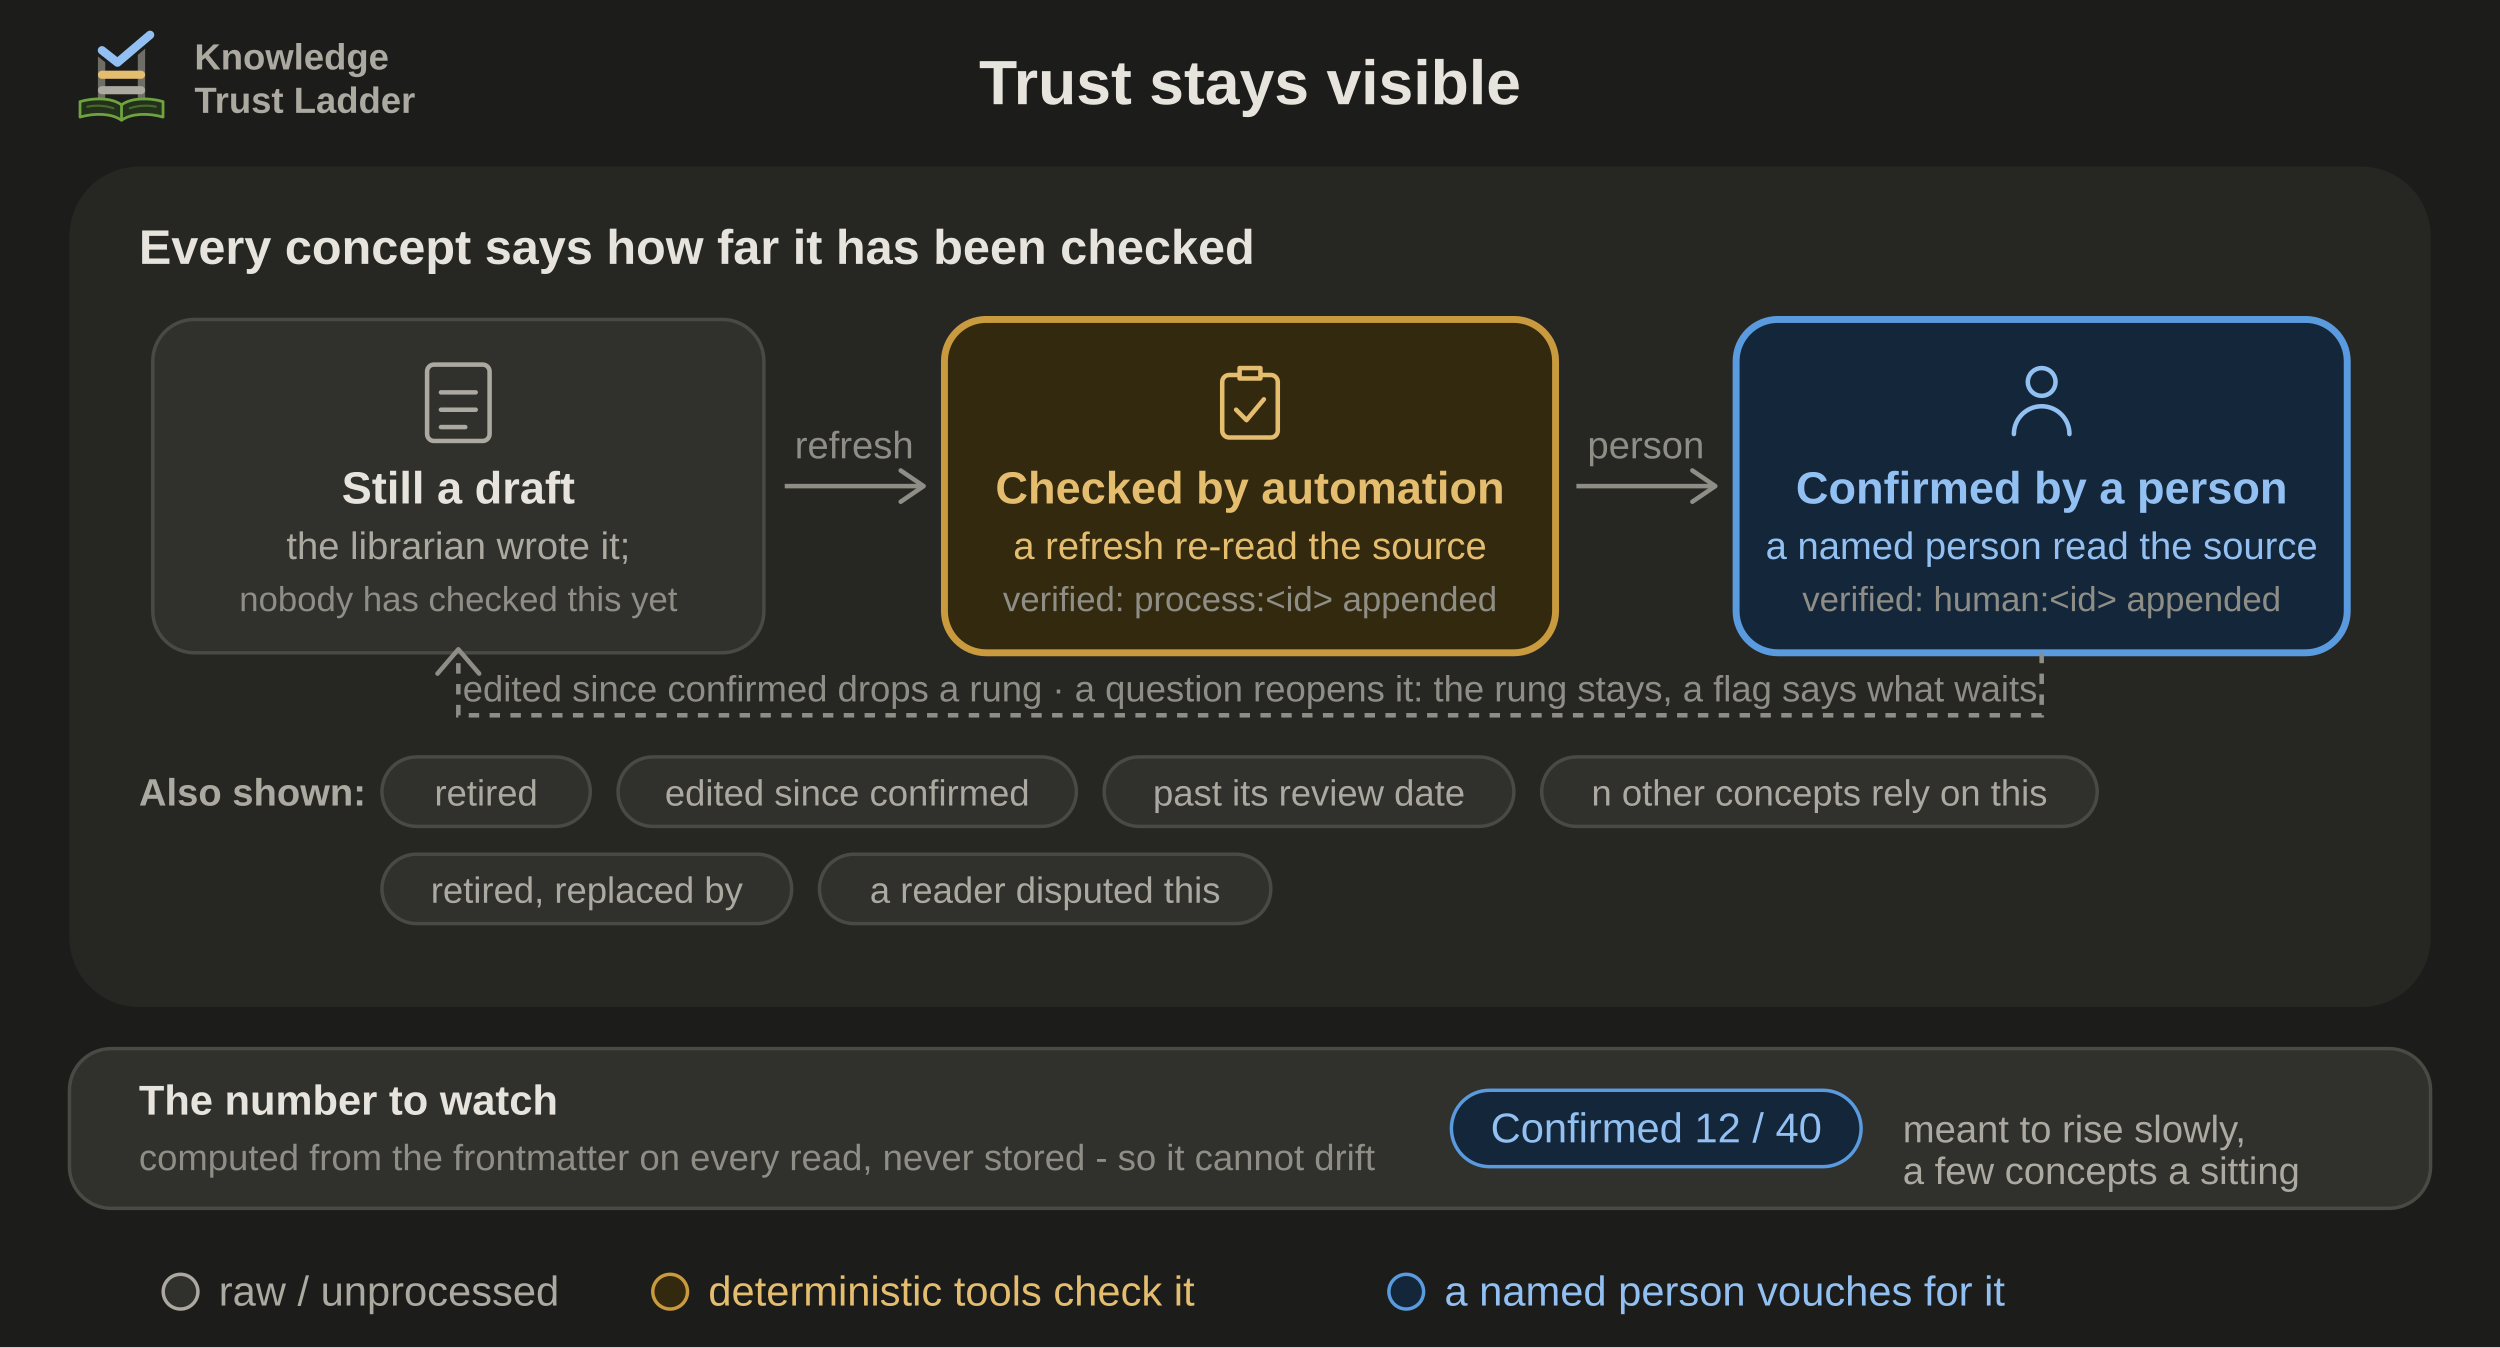
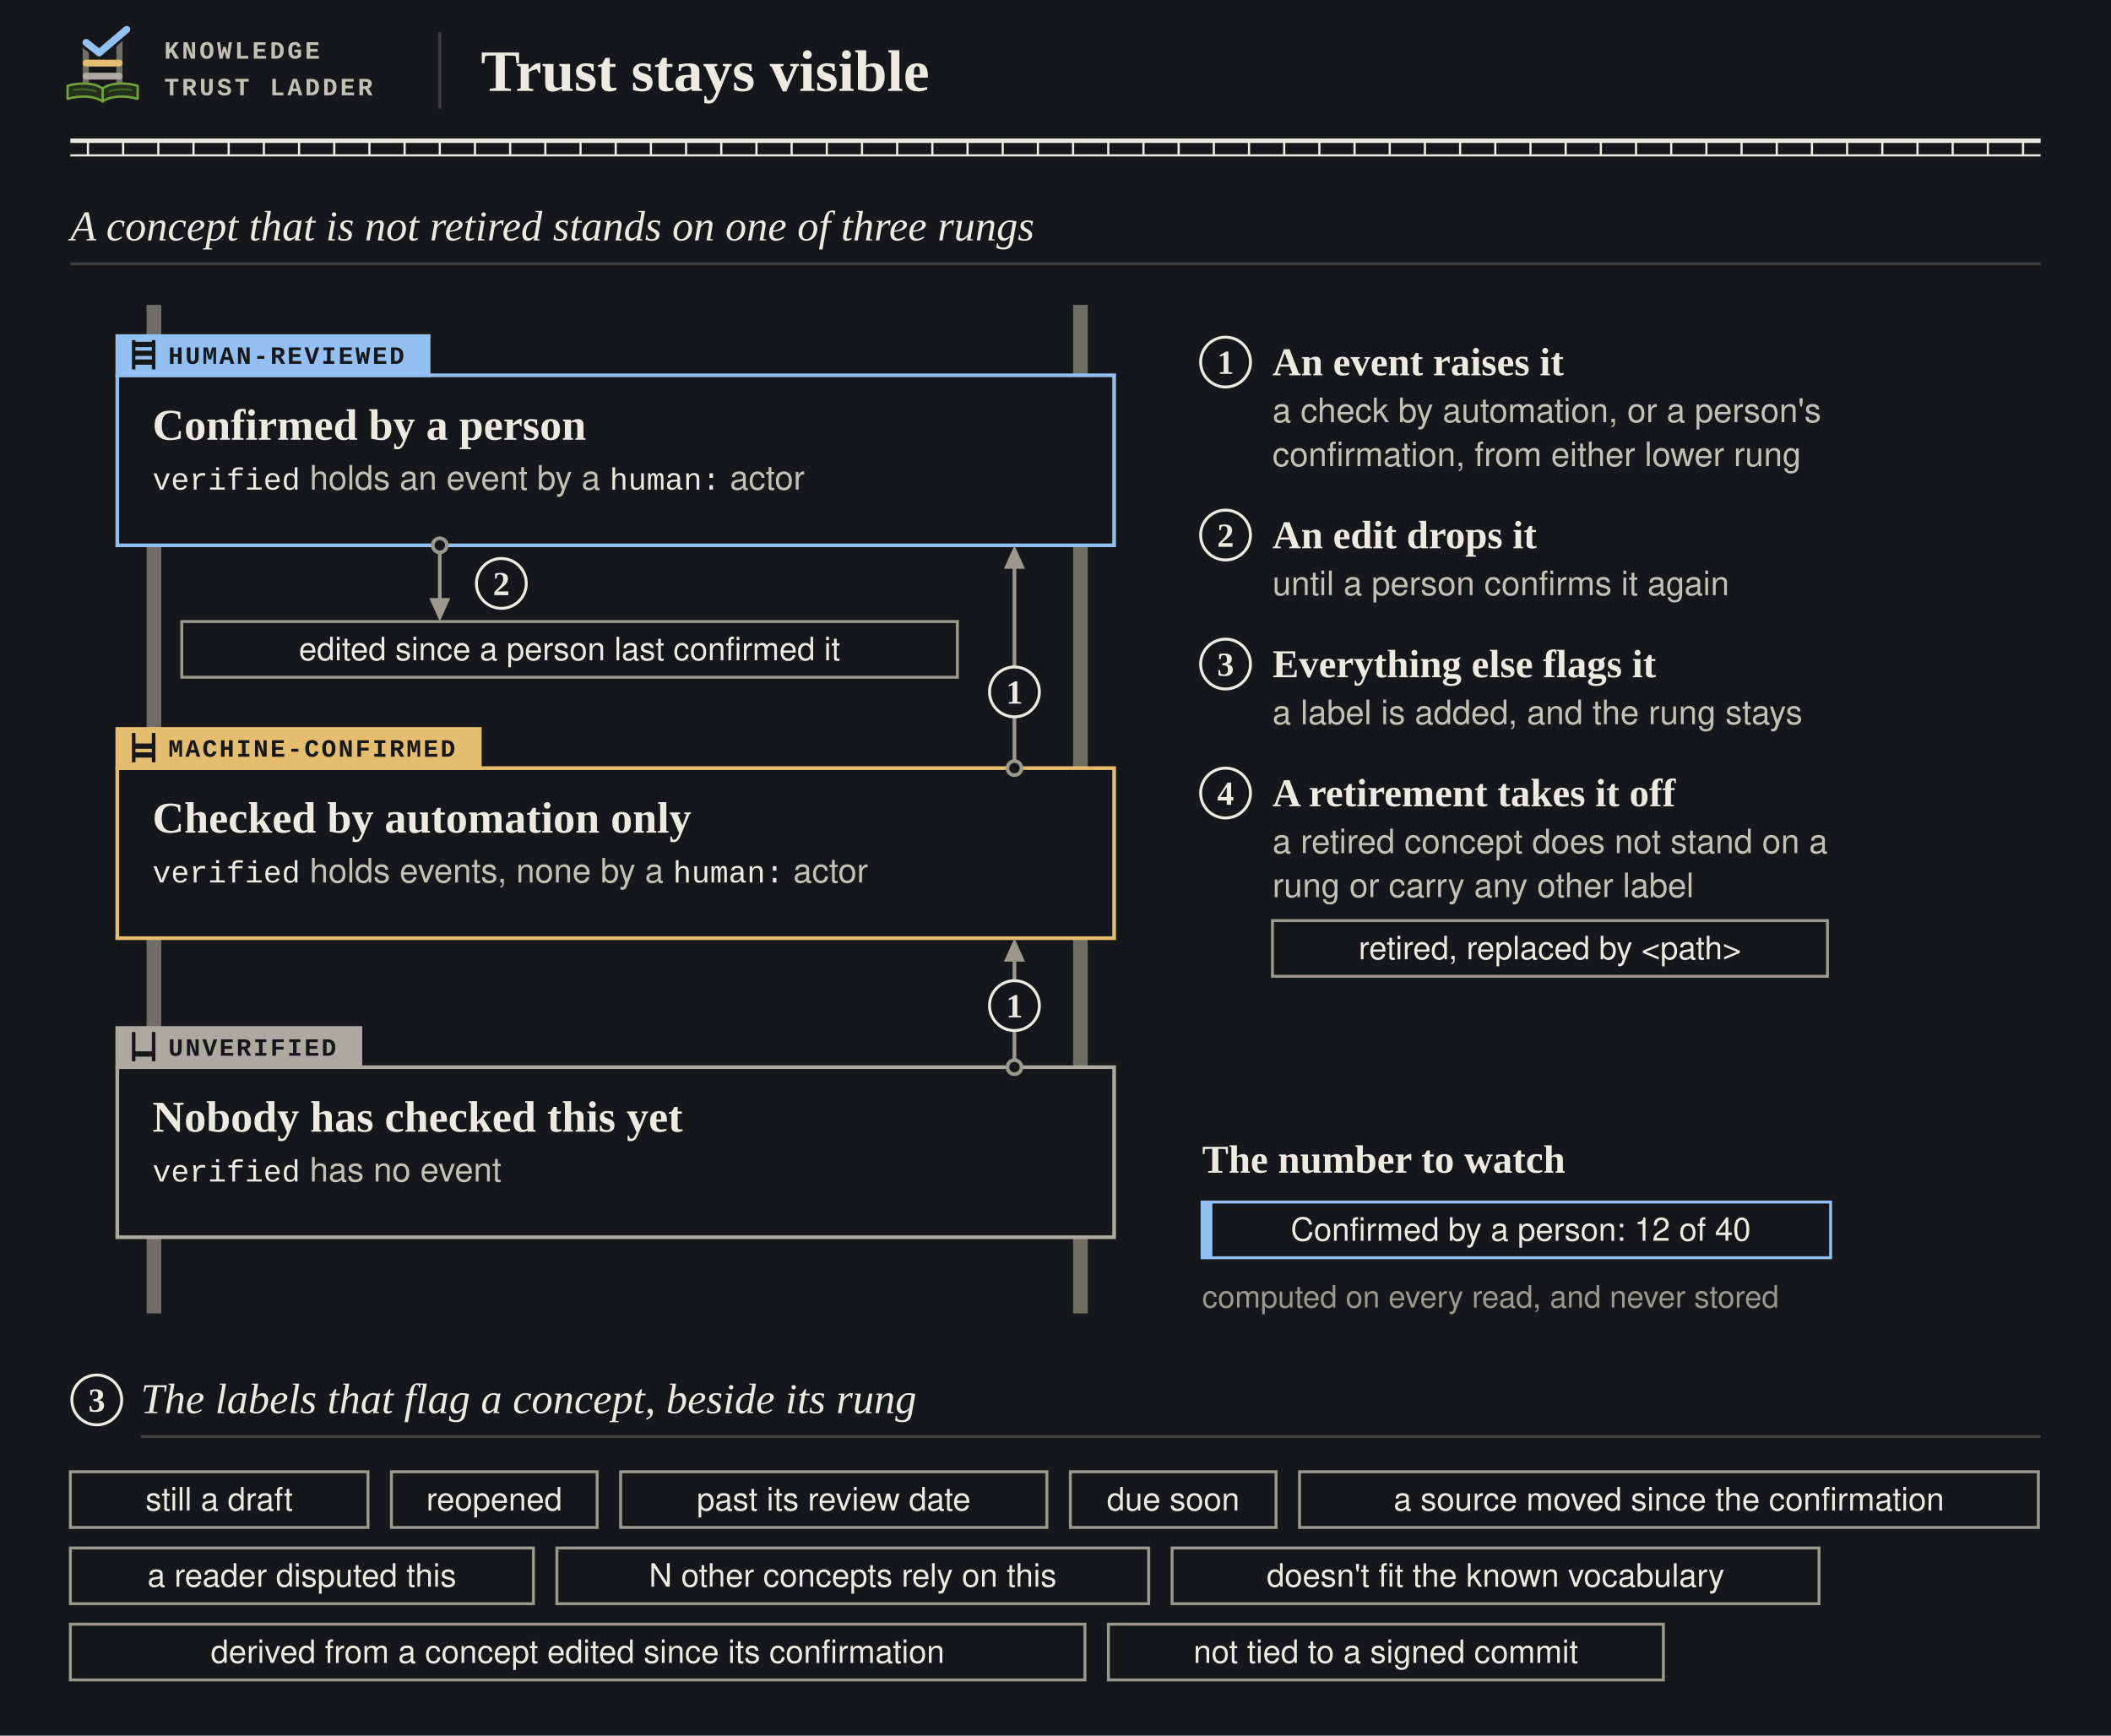
- <svg xmlns="http://www.w3.org/2000/svg" width="720" height="388" viewBox="0 0 720 388" role="img" aria-labelledby="t d">
-   <rect width="720" height="388" fill="#1C1C1A" />
+ <svg xmlns="http://www.w3.org/2000/svg" width="720" height="592" viewBox="0 0 720 592" role="img" aria-labelledby="t d" font-family="'Atkinson Hyperlegible Next', 'Segoe UI', 'Helvetica Neue', Helvetica, Arial, sans-serif">
+   <rect width="720" height="592" fill="#16171A" />
  <g transform="translate(20,7) scale(0.46875)">
    <rect x="17.5" y="12" width="4.5" height="38" rx="2.25" fill="#6E6D66" />
    <rect x="42" y="12" width="4.5" height="38" rx="2.25" fill="#6E6D66" />
    <rect x="17.5" y="38" width="29" height="5" rx="2.5" fill="#ABA9A0" />
    <rect x="17.5" y="28.5" width="29" height="5" rx="2.5" fill="#E4BD6E" />
-     <path d="M20 16 L29.5 23.5 L49.5 6.5" fill="none" stroke="#1C1C1A" stroke-width="9" stroke-linecap="round" stroke-linejoin="round" />
+     <path d="M20 16 L29.5 23.5 L49.5 6.5" fill="none" stroke="#16171A" stroke-width="9" stroke-linecap="round" stroke-linejoin="round" />
    <path d="M20 16 L29.5 23.5 L49.5 6.5" fill="none" stroke="#93C0F2" stroke-width="5.2" stroke-linecap="round" stroke-linejoin="round" />
    <path d="M32 49.5 C26 45 15 45 6.5 47.5 v9.5 C15 54.5 26 54.5 32 59 C38 54.5 49 54.5 57.5 57 v-9.5 C49 45 38 45 32 49.5 z" fill="#23301B" stroke="#6FA33F" stroke-width="1.7" stroke-linejoin="round" />
    <line x1="32" y1="49.5" x2="32" y2="59" stroke="#6FA33F" stroke-width="1.7" />
    <path d="M11 50.6 C16 49.6 22 49.8 27 51.6 M37 51.6 C42 49.8 48 49.6 53 50.6" fill="none" stroke="#6FA33F" stroke-opacity=".5" stroke-width="1.3" stroke-linecap="round" />
  </g>
-   <text x="56" y="20" font-family="Arial, sans-serif" font-size="10.5" font-weight="700" fill="#ABA9A0">Knowledge</text>
-   <text x="56" y="32.5" font-family="Arial, sans-serif" font-size="10.5" font-weight="700" fill="#ABA9A0">Trust Ladder</text>
-   <text x="360.0" y="30" text-anchor="middle" font-family="Arial, sans-serif" font-size="18" font-weight="700" fill="#E6E4DC">Trust stays visible</text>
-   <rect x="20" y="48" width="680" height="242" rx="20" fill="#262623" />
-   <text x="40" y="76" font-family="Arial, sans-serif" font-size="14" font-weight="700" fill="#E6E4DC">Every concept says how far it has been checked</text>
-   <rect x="44" y="92" width="176" height="96" rx="12" fill="#30302C" stroke="#4A4944" stroke-width="1" />
-   <g transform="translate(132,116)" stroke="#ABA9A0" stroke-width="1.3" fill="none" stroke-linecap="round" stroke-linejoin="round">
-     <rect x="-9" y="-11" width="18" height="22" rx="2" />
-     <line x1="-5" y1="-3" x2="5" y2="-3" />
-     <line x1="-5" y1="2" x2="5" y2="2" />
-     <line x1="-5" y1="7" x2="2" y2="7" />
-   </g>
-   <text x="132" y="145" text-anchor="middle" font-family="Arial, sans-serif" font-size="13" font-weight="700" fill="#E6E4DC">Still a draft</text>
-   <text x="132" y="161" text-anchor="middle" font-family="Arial, sans-serif" font-size="11" fill="#ABA9A0">the librarian wrote it;</text>
-   <text x="132" y="176" text-anchor="middle" font-family="Arial, sans-serif" font-size="10" fill="#8F8E86">nobody has checked this yet</text>
-   <rect x="272" y="92" width="176" height="96" rx="12" fill="#33290F" stroke="#C99A3E" stroke-width="2" />
-   <g transform="translate(360,116)" stroke="#E4BD6E" stroke-width="1.3" fill="none" stroke-linecap="round" stroke-linejoin="round">
-     <rect x="-8" y="-8" width="16" height="18" rx="2" />
-     <path d="M-3 -10 h6 v3 h-6 z" fill="#33290F" />
-     <path d="M-4 2 l3 3 l5 -6" />
-   </g>
-   <text x="360" y="145" text-anchor="middle" font-family="Arial, sans-serif" font-size="13" font-weight="700" fill="#E4BD6E">Checked by automation</text>
-   <text x="360" y="161" text-anchor="middle" font-family="Arial, sans-serif" font-size="11" fill="#E4BD6E">a refresh re-read the source</text>
-   <text x="360" y="176" text-anchor="middle" font-family="Arial, sans-serif" font-size="10" fill="#8F8E86">verified: process:&lt;id&gt; appended</text>
-   <rect x="500" y="92" width="176" height="96" rx="12" fill="#142639" stroke="#5A9BE0" stroke-width="2" />
-   <g transform="translate(588,116)" stroke="#93C0F2" stroke-width="1.3" fill="none" stroke-linecap="round" stroke-linejoin="round">
-     <circle cx="0" cy="-6" r="4" />
-     <path d="M-8 9 a8 8 0 0 1 16 0" />
-   </g>
-   <text x="588" y="145" text-anchor="middle" font-family="Arial, sans-serif" font-size="13" font-weight="700" fill="#93C0F2">Confirmed by a person</text>
-   <text x="588" y="161" text-anchor="middle" font-family="Arial, sans-serif" font-size="11" fill="#93C0F2">a named person read the source</text>
-   <text x="588" y="176" text-anchor="middle" font-family="Arial, sans-serif" font-size="10" fill="#8F8E86">verified: human:&lt;id&gt; appended</text>
-   <line x1="226" y1="140" x2="266" y2="140" stroke="#8F8E86" stroke-width="1.3" />
-   <path d="M259.4 144.5 L266 140 L259.4 135.5" fill="none" stroke="#8F8E86" stroke-width="1.3" stroke-linecap="round" stroke-linejoin="round" />
-   <text x="246.0" y="132.0" text-anchor="middle" font-family="Arial, sans-serif" font-size="11" fill="#8F8E86">refresh</text>
-   <line x1="454" y1="140" x2="494" y2="140" stroke="#8F8E86" stroke-width="1.3" />
-   <path d="M487.4 144.5 L494 140 L487.4 135.5" fill="none" stroke="#8F8E86" stroke-width="1.3" stroke-linecap="round" stroke-linejoin="round" />
-   <text x="474.0" y="132.0" text-anchor="middle" font-family="Arial, sans-serif" font-size="11" fill="#8F8E86">person</text>
-   <path d="M588 188 v18 h-456 v-18" fill="none" stroke="#8F8E86" stroke-width="1.3" stroke-dasharray="3 3" />
-   <path d="M126 194 L132 187 L138 194" fill="none" stroke="#8F8E86" stroke-width="1.3" stroke-linecap="round" stroke-linejoin="round" />
-   <text x="360" y="202" text-anchor="middle" font-family="Arial, sans-serif" font-size="10.5" fill="#8F8E86">edited since confirmed drops a rung · a question reopens it: the rung stays, a flag says what waits</text>
-   <text x="40" y="232" font-family="Arial, sans-serif" font-size="11" font-weight="700" fill="#ABA9A0">Also shown:</text>
-   <rect x="110" y="218" width="60" height="20" rx="10.0" fill="#30302C" stroke="#4A4944" stroke-width="1" />
-   <text x="140.0" y="232.0" text-anchor="middle" font-family="Arial, sans-serif" font-size="10.5" fill="#ABA9A0">retired</text>
-   <rect x="178" y="218" width="132" height="20" rx="10.0" fill="#30302C" stroke="#4A4944" stroke-width="1" />
-   <text x="244.0" y="232.0" text-anchor="middle" font-family="Arial, sans-serif" font-size="10.5" fill="#ABA9A0">edited since confirmed</text>
-   <rect x="318" y="218" width="118" height="20" rx="10.0" fill="#30302C" stroke="#4A4944" stroke-width="1" />
-   <text x="377.0" y="232.0" text-anchor="middle" font-family="Arial, sans-serif" font-size="10.5" fill="#ABA9A0">past its review date</text>
-   <rect x="444" y="218" width="160" height="20" rx="10.0" fill="#30302C" stroke="#4A4944" stroke-width="1" />
-   <text x="524.0" y="232.0" text-anchor="middle" font-family="Arial, sans-serif" font-size="10.5" fill="#ABA9A0">n other concepts rely on this</text>
-   <rect x="110" y="246" width="118" height="20" rx="10.0" fill="#30302C" stroke="#4A4944" stroke-width="1" />
-   <text x="169.0" y="260.0" text-anchor="middle" font-family="Arial, sans-serif" font-size="10.5" fill="#ABA9A0">retired, replaced by</text>
-   <rect x="236" y="246" width="130" height="20" rx="10.0" fill="#30302C" stroke="#4A4944" stroke-width="1" />
-   <text x="301.0" y="260.0" text-anchor="middle" font-family="Arial, sans-serif" font-size="10.5" fill="#ABA9A0">a reader disputed this</text>
-   <rect x="20" y="302" width="680" height="46" rx="12" fill="#30302C" stroke="#4A4944" stroke-width="1" />
-   <text x="40" y="321" font-family="Arial, sans-serif" font-size="12" font-weight="700" fill="#E6E4DC">The number to watch</text>
-   <text x="40" y="337" font-family="Arial, sans-serif" font-size="10.5" fill="#8F8E86">computed from the frontmatter on every read, never stored - so it cannot drift</text>
-   <rect x="418" y="314" width="118" height="22" rx="11.0" fill="#142639" stroke="#5A9BE0" stroke-width="1" />
-   <text x="477.0" y="329.0" text-anchor="middle" font-family="Arial, sans-serif" font-size="12" fill="#93C0F2">Confirmed 12 / 40</text>
-   <text x="548" y="329" font-family="Arial, sans-serif" font-size="11" fill="#ABA9A0">meant to rise slowly,</text>
-   <text x="548" y="341" font-family="Arial, sans-serif" font-size="11" fill="#ABA9A0">a few concepts a sitting</text>
-   <circle cx="52" cy="372" r="5" fill="#30302C" stroke="#ABA9A0" stroke-width="1" />
-   <text x="63" y="376" font-family="Arial, sans-serif" font-size="12" fill="#ABA9A0">raw / unprocessed</text>
-   <circle cx="193" cy="372" r="5" fill="#33290F" stroke="#C99A3E" stroke-width="1" />
-   <text x="204" y="376" font-family="Arial, sans-serif" font-size="12" fill="#E4BD6E">deterministic tools check it</text>
-   <circle cx="405" cy="372" r="5" fill="#142639" stroke="#5A9BE0" stroke-width="1" />
-   <text x="416" y="376" font-family="Arial, sans-serif" font-size="12" fill="#93C0F2">a named person vouches for it</text>
+   <text x="56" y="20" font-family="ui-monospace, 'SF Mono', Menlo, Consolas, 'Liberation Mono', monospace" font-size="8.5" font-weight="700" letter-spacing="0.9" fill="#C2C0B7">KNOWLEDGE</text>
+   <text x="56" y="32.5" font-family="ui-monospace, 'SF Mono', Menlo, Consolas, 'Liberation Mono', monospace" font-size="8.5" font-weight="700" letter-spacing="0.9" fill="#C2C0B7">TRUST LADDER</text>
+   <line x1="150" y1="11" x2="150" y2="37" stroke="#3F3F3B" stroke-width="1" />
+   <text x="164" y="31" font-family="'Source Serif 4', Georgia, 'Times New Roman', serif" font-size="20" font-weight="700" fill="#ECEAE3">Trust stays visible</text>
+   <line x1="24" y1="48" x2="696" y2="48" stroke="#ECEAE3" stroke-width="1.5" />
+   <line x1="24" y1="53" x2="696" y2="53" stroke="#ECEAE3" stroke-width="0.75" />
+   <path d="M30 48 v5 M42 48 v5 M54 48 v5 M66 48 v5 M78 48 v5 M90 48 v5 M102 48 v5 M114 48 v5 M126 48 v5 M138 48 v5 M150 48 v5 M162 48 v5 M174 48 v5 M186 48 v5 M198 48 v5 M210 48 v5 M222 48 v5 M234 48 v5 M246 48 v5 M258 48 v5 M270 48 v5 M282 48 v5 M294 48 v5 M306 48 v5 M318 48 v5 M330 48 v5 M342 48 v5 M354 48 v5 M366 48 v5 M378 48 v5 M390 48 v5 M402 48 v5 M414 48 v5 M426 48 v5 M438 48 v5 M450 48 v5 M462 48 v5 M474 48 v5 M486 48 v5 M498 48 v5 M510 48 v5 M522 48 v5 M534 48 v5 M546 48 v5 M558 48 v5 M570 48 v5 M582 48 v5 M594 48 v5 M606 48 v5 M618 48 v5 M630 48 v5 M642 48 v5 M654 48 v5 M666 48 v5 M678 48 v5 M690 48 v5" stroke="#ECEAE3" stroke-width="0.75" fill="none" />
+   <text x="24" y="82" font-family="'Source Serif 4', Georgia, 'Times New Roman', serif" font-size="14.5" font-style="italic" fill="#ECEAE3">A concept that is not retired stands on one of three rungs</text>
+   <line x1="24" y1="90" x2="696" y2="90" stroke="#3F3F3B" stroke-width="1" />
+   <rect x="50" y="104" width="5" height="344" fill="#6E6D66" />
+   <rect x="366" y="104" width="5" height="344" fill="#6E6D66" />
+   <rect x="40" y="128" width="340" height="58" fill="#16171A" stroke="#93C0F2" stroke-width="1.25" />
+   <rect x="39.38" y="114" width="107.44" height="14.6" fill="#93C0F2" />
+   <path d="M45.6 116 v10 M52.4 116 v10" stroke="#16171A" stroke-width="1.2" fill="none" />
+   <rect x="45.6" y="122.6" width="6.8" height="1.8" fill="#16171A" />
+   <rect x="45.6" y="119.6" width="6.8" height="1.8" fill="#16171A" />
+   <rect x="45.6" y="116.6" width="6.8" height="1.8" fill="#16171A" />
+   <text x="57.4" y="124.1" font-family="ui-monospace, 'SF Mono', Menlo, Consolas, 'Liberation Mono', monospace" font-size="8.5" font-weight="700" letter-spacing="0.7" fill="#16171A">HUMAN-REVIEWED</text>
+   <text x="52" y="150" font-family="'Source Serif 4', Georgia, 'Times New Roman', serif" font-size="15" font-weight="700" fill="#ECEAE3">Confirmed by a person</text>
+   <text x="52" y="167" font-size="11.5" fill="#C2C0B7">
+     <tspan font-family="ui-monospace, 'SF Mono', Menlo, Consolas, 'Liberation Mono', monospace" font-size="10.5" font-weight="400" font-style="normal" fill="#ECEAE3">verified</tspan> holds an event by a <tspan font-family="ui-monospace, 'SF Mono', Menlo, Consolas, 'Liberation Mono', monospace" font-size="10.5" font-weight="400" font-style="normal" fill="#ECEAE3">human:</tspan> actor</text>
+   <rect x="40" y="262" width="340" height="58" fill="#16171A" stroke="#E4BD6E" stroke-width="1.25" />
+   <rect x="39.38" y="248" width="124.89" height="14.6" fill="#E4BD6E" />
+   <path d="M45.6 250 v10 M52.4 250 v10" stroke="#16171A" stroke-width="1.2" fill="none" />
+   <rect x="45.6" y="256.6" width="6.8" height="1.8" fill="#16171A" />
+   <rect x="45.6" y="253.6" width="6.8" height="1.8" fill="#16171A" />
+   <text x="57.4" y="258.1" font-family="ui-monospace, 'SF Mono', Menlo, Consolas, 'Liberation Mono', monospace" font-size="8.5" font-weight="700" letter-spacing="0.7" fill="#16171A">MACHINE-CONFIRMED</text>
+   <text x="52" y="284" font-family="'Source Serif 4', Georgia, 'Times New Roman', serif" font-size="15" font-weight="700" fill="#ECEAE3">Checked by automation only</text>
+   <text x="52" y="301" font-size="11.5" fill="#C2C0B7">
+     <tspan font-family="ui-monospace, 'SF Mono', Menlo, Consolas, 'Liberation Mono', monospace" font-size="10.5" font-weight="400" font-style="normal" fill="#ECEAE3">verified</tspan> holds events, none by a <tspan font-family="ui-monospace, 'SF Mono', Menlo, Consolas, 'Liberation Mono', monospace" font-size="10.5" font-weight="400" font-style="normal" fill="#ECEAE3">human:</tspan> actor</text>
+   <rect x="40" y="364" width="340" height="58" fill="#16171A" stroke="#ABA9A0" stroke-width="1.25" />
+   <rect x="39.38" y="350" width="84.17" height="14.6" fill="#ABA9A0" />
+   <path d="M45.6 352 v10 M52.4 352 v10" stroke="#16171A" stroke-width="1.2" fill="none" />
+   <rect x="45.6" y="358.6" width="6.8" height="1.8" fill="#16171A" />
+   <text x="57.4" y="360.1" font-family="ui-monospace, 'SF Mono', Menlo, Consolas, 'Liberation Mono', monospace" font-size="8.5" font-weight="700" letter-spacing="0.7" fill="#16171A">UNVERIFIED</text>
+   <text x="52" y="386" font-family="'Source Serif 4', Georgia, 'Times New Roman', serif" font-size="15" font-weight="700" fill="#ECEAE3">Nobody has checked this yet</text>
+   <text x="52" y="403" font-size="11.5" fill="#C2C0B7">
+     <tspan font-family="ui-monospace, 'SF Mono', Menlo, Consolas, 'Liberation Mono', monospace" font-size="10.5" font-weight="400" font-style="normal" fill="#ECEAE3">verified</tspan> has no event</text>
+   <path d="M346 364 L346 325" fill="none" stroke="#9A988F" stroke-width="1.25" />
+   <path d="M346 320 L349.6 328 L342.4 328 Z" fill="#9A988F" />
+   <circle cx="346" cy="364" r="2.4" fill="#16171A" stroke="#9A988F" stroke-width="1.25" />
+   <circle cx="346" cy="343" r="8.5" fill="#16171A" stroke="#ECEAE3" stroke-width="1" />
+   <text x="346" y="347" text-anchor="middle" font-family="'Source Serif 4', Georgia, 'Times New Roman', serif" font-size="11.5" font-weight="700" fill="#ECEAE3">1</text>
+   <path d="M346 262 L346 191" fill="none" stroke="#9A988F" stroke-width="1.25" />
+   <path d="M346 186 L349.6 194 L342.4 194 Z" fill="#9A988F" />
+   <circle cx="346" cy="262" r="2.4" fill="#16171A" stroke="#9A988F" stroke-width="1.25" />
+   <circle cx="346" cy="236" r="8.5" fill="#16171A" stroke="#ECEAE3" stroke-width="1" />
+   <text x="346" y="240" text-anchor="middle" font-family="'Source Serif 4', Georgia, 'Times New Roman', serif" font-size="11.5" font-weight="700" fill="#ECEAE3">1</text>
+   <path d="M150 186 L150 207" fill="none" stroke="#9A988F" stroke-width="1.25" />
+   <path d="M150 212 L146.4 204 L153.6 204 Z" fill="#9A988F" />
+   <circle cx="150" cy="186" r="2.4" fill="#16171A" stroke="#9A988F" stroke-width="1.25" />
+   <circle cx="171" cy="199" r="8.5" fill="#16171A" stroke="#ECEAE3" stroke-width="1" />
+   <text x="171" y="203" text-anchor="middle" font-family="'Source Serif 4', Georgia, 'Times New Roman', serif" font-size="11.5" font-weight="700" fill="#ECEAE3">2</text>
+   <rect x="62" y="212" width="264.53" height="19" fill="#16171A" stroke="#9A988F" stroke-width="1" />
+   <text x="194.26" y="225.2" text-anchor="middle" font-size="11" fill="#ECEAE3">edited since a person last confirmed it</text>
+   <circle cx="418" cy="123.5" r="8.5" fill="#16171A" stroke="#ECEAE3" stroke-width="1" />
+   <text x="418" y="127.5" text-anchor="middle" font-family="'Source Serif 4', Georgia, 'Times New Roman', serif" font-size="11.5" font-weight="700" fill="#ECEAE3">1</text>
+   <text x="434" y="128" font-family="'Source Serif 4', Georgia, 'Times New Roman', serif" font-size="13.5" font-weight="700" fill="#ECEAE3">An event raises it</text>
+   <text x="434" y="144" font-size="11.5" fill="#C2C0B7">a check by automation, or a person's</text>
+   <text x="434" y="159" font-size="11.5" fill="#C2C0B7">confirmation, from either lower rung</text>
+   <circle cx="418" cy="182.5" r="8.5" fill="#16171A" stroke="#ECEAE3" stroke-width="1" />
+   <text x="418" y="186.5" text-anchor="middle" font-family="'Source Serif 4', Georgia, 'Times New Roman', serif" font-size="11.5" font-weight="700" fill="#ECEAE3">2</text>
+   <text x="434" y="187" font-family="'Source Serif 4', Georgia, 'Times New Roman', serif" font-size="13.5" font-weight="700" fill="#ECEAE3">An edit drops it</text>
+   <text x="434" y="203" font-size="11.5" fill="#C2C0B7">until a person confirms it again</text>
+   <circle cx="418" cy="226.5" r="8.5" fill="#16171A" stroke="#ECEAE3" stroke-width="1" />
+   <text x="418" y="230.5" text-anchor="middle" font-family="'Source Serif 4', Georgia, 'Times New Roman', serif" font-size="11.5" font-weight="700" fill="#ECEAE3">3</text>
+   <text x="434" y="231" font-family="'Source Serif 4', Georgia, 'Times New Roman', serif" font-size="13.5" font-weight="700" fill="#ECEAE3">Everything else flags it</text>
+   <text x="434" y="247" font-size="11.5" fill="#C2C0B7">a label is added, and the rung stays</text>
+   <circle cx="418" cy="270.5" r="8.5" fill="#16171A" stroke="#ECEAE3" stroke-width="1" />
+   <text x="418" y="274.5" text-anchor="middle" font-family="'Source Serif 4', Georgia, 'Times New Roman', serif" font-size="11.5" font-weight="700" fill="#ECEAE3">4</text>
+   <text x="434" y="275" font-family="'Source Serif 4', Georgia, 'Times New Roman', serif" font-size="13.5" font-weight="700" fill="#ECEAE3">A retirement takes it off</text>
+   <text x="434" y="291" font-size="11.5" fill="#C2C0B7">a retired concept does not stand on a</text>
+   <text x="434" y="306" font-size="11.5" fill="#C2C0B7">rung or carry any other label</text>
+   <rect x="434" y="314" width="189.29" height="19" fill="#16171A" stroke="#9A988F" stroke-width="1" />
+   <text x="528.64" y="327.2" text-anchor="middle" font-size="11" fill="#ECEAE3">retired, replaced by &lt;path&gt;</text>
+   <text x="410" y="400" font-family="'Source Serif 4', Georgia, 'Times New Roman', serif" font-size="13.5" font-weight="700" fill="#ECEAE3">The number to watch</text>
+   <rect x="410" y="410" width="214.37" height="19" fill="#16171A" stroke="#93C0F2" stroke-width="1" />
+   <rect x="410" y="410" width="3.5" height="19" fill="#93C0F2" />
+   <text x="518.68" y="423.2" text-anchor="middle" font-size="11" fill="#ECEAE3">Confirmed by a person: 12 of 40</text>
+   <text x="410" y="446" font-size="10.5" fill="#9A988F">computed on every read, and never stored</text>
+   <circle cx="33" cy="477.5" r="8.5" fill="#16171A" stroke="#ECEAE3" stroke-width="1" />
+   <text x="33" y="481.5" text-anchor="middle" font-family="'Source Serif 4', Georgia, 'Times New Roman', serif" font-size="11.5" font-weight="700" fill="#ECEAE3">3</text>
+   <text x="48" y="482" font-family="'Source Serif 4', Georgia, 'Times New Roman', serif" font-size="14.5" font-style="italic" fill="#ECEAE3">The labels that flag a concept, beside its rung</text>
+   <line x1="48" y1="490" x2="696" y2="490" stroke="#3F3F3B" stroke-width="1" />
+   <rect x="24" y="502" width="101.51" height="19" fill="#16171A" stroke="#9A988F" stroke-width="1" />
+   <text x="74.75" y="515.2" text-anchor="middle" font-size="11" fill="#ECEAE3">still a draft</text>
+   <rect x="133.51" y="502" width="70.16" height="19" fill="#16171A" stroke="#9A988F" stroke-width="1" />
+   <text x="168.59" y="515.2" text-anchor="middle" font-size="11" fill="#ECEAE3">reopened</text>
+   <rect x="211.67" y="502" width="145.4" height="19" fill="#16171A" stroke="#9A988F" stroke-width="1" />
+   <text x="284.37" y="515.2" text-anchor="middle" font-size="11" fill="#ECEAE3">past its review date</text>
+   <rect x="365.07" y="502" width="70.16" height="19" fill="#16171A" stroke="#9A988F" stroke-width="1" />
+   <text x="400.15" y="515.2" text-anchor="middle" font-size="11" fill="#ECEAE3">due soon</text>
+   <rect x="443.23" y="502" width="251.99" height="19" fill="#16171A" stroke="#9A988F" stroke-width="1" />
+   <text x="569.22" y="515.2" text-anchor="middle" font-size="11" fill="#ECEAE3">a source moved since the confirmation</text>
+   <rect x="24" y="528" width="157.94" height="19" fill="#16171A" stroke="#9A988F" stroke-width="1" />
+   <text x="102.97" y="541.2" text-anchor="middle" font-size="11" fill="#ECEAE3">a reader disputed this</text>
+   <rect x="189.94" y="528" width="201.83" height="19" fill="#16171A" stroke="#9A988F" stroke-width="1" />
+   <text x="290.86" y="541.2" text-anchor="middle" font-size="11" fill="#ECEAE3">N other concepts rely on this</text>
+   <rect x="399.77" y="528" width="220.64" height="19" fill="#16171A" stroke="#9A988F" stroke-width="1" />
+   <text x="510.09" y="541.2" text-anchor="middle" font-size="11" fill="#ECEAE3">doesn't fit the known vocabulary</text>
+   <rect x="24" y="554" width="346.04" height="19" fill="#16171A" stroke="#9A988F" stroke-width="1" />
+   <text x="197.02" y="567.2" text-anchor="middle" font-size="11" fill="#ECEAE3">derived from a concept edited since its confirmation</text>
+   <rect x="378.04" y="554" width="189.29" height="19" fill="#16171A" stroke="#9A988F" stroke-width="1" />
+   <text x="472.68" y="567.2" text-anchor="middle" font-size="11" fill="#ECEAE3">not tied to a signed commit</text>
</svg>
